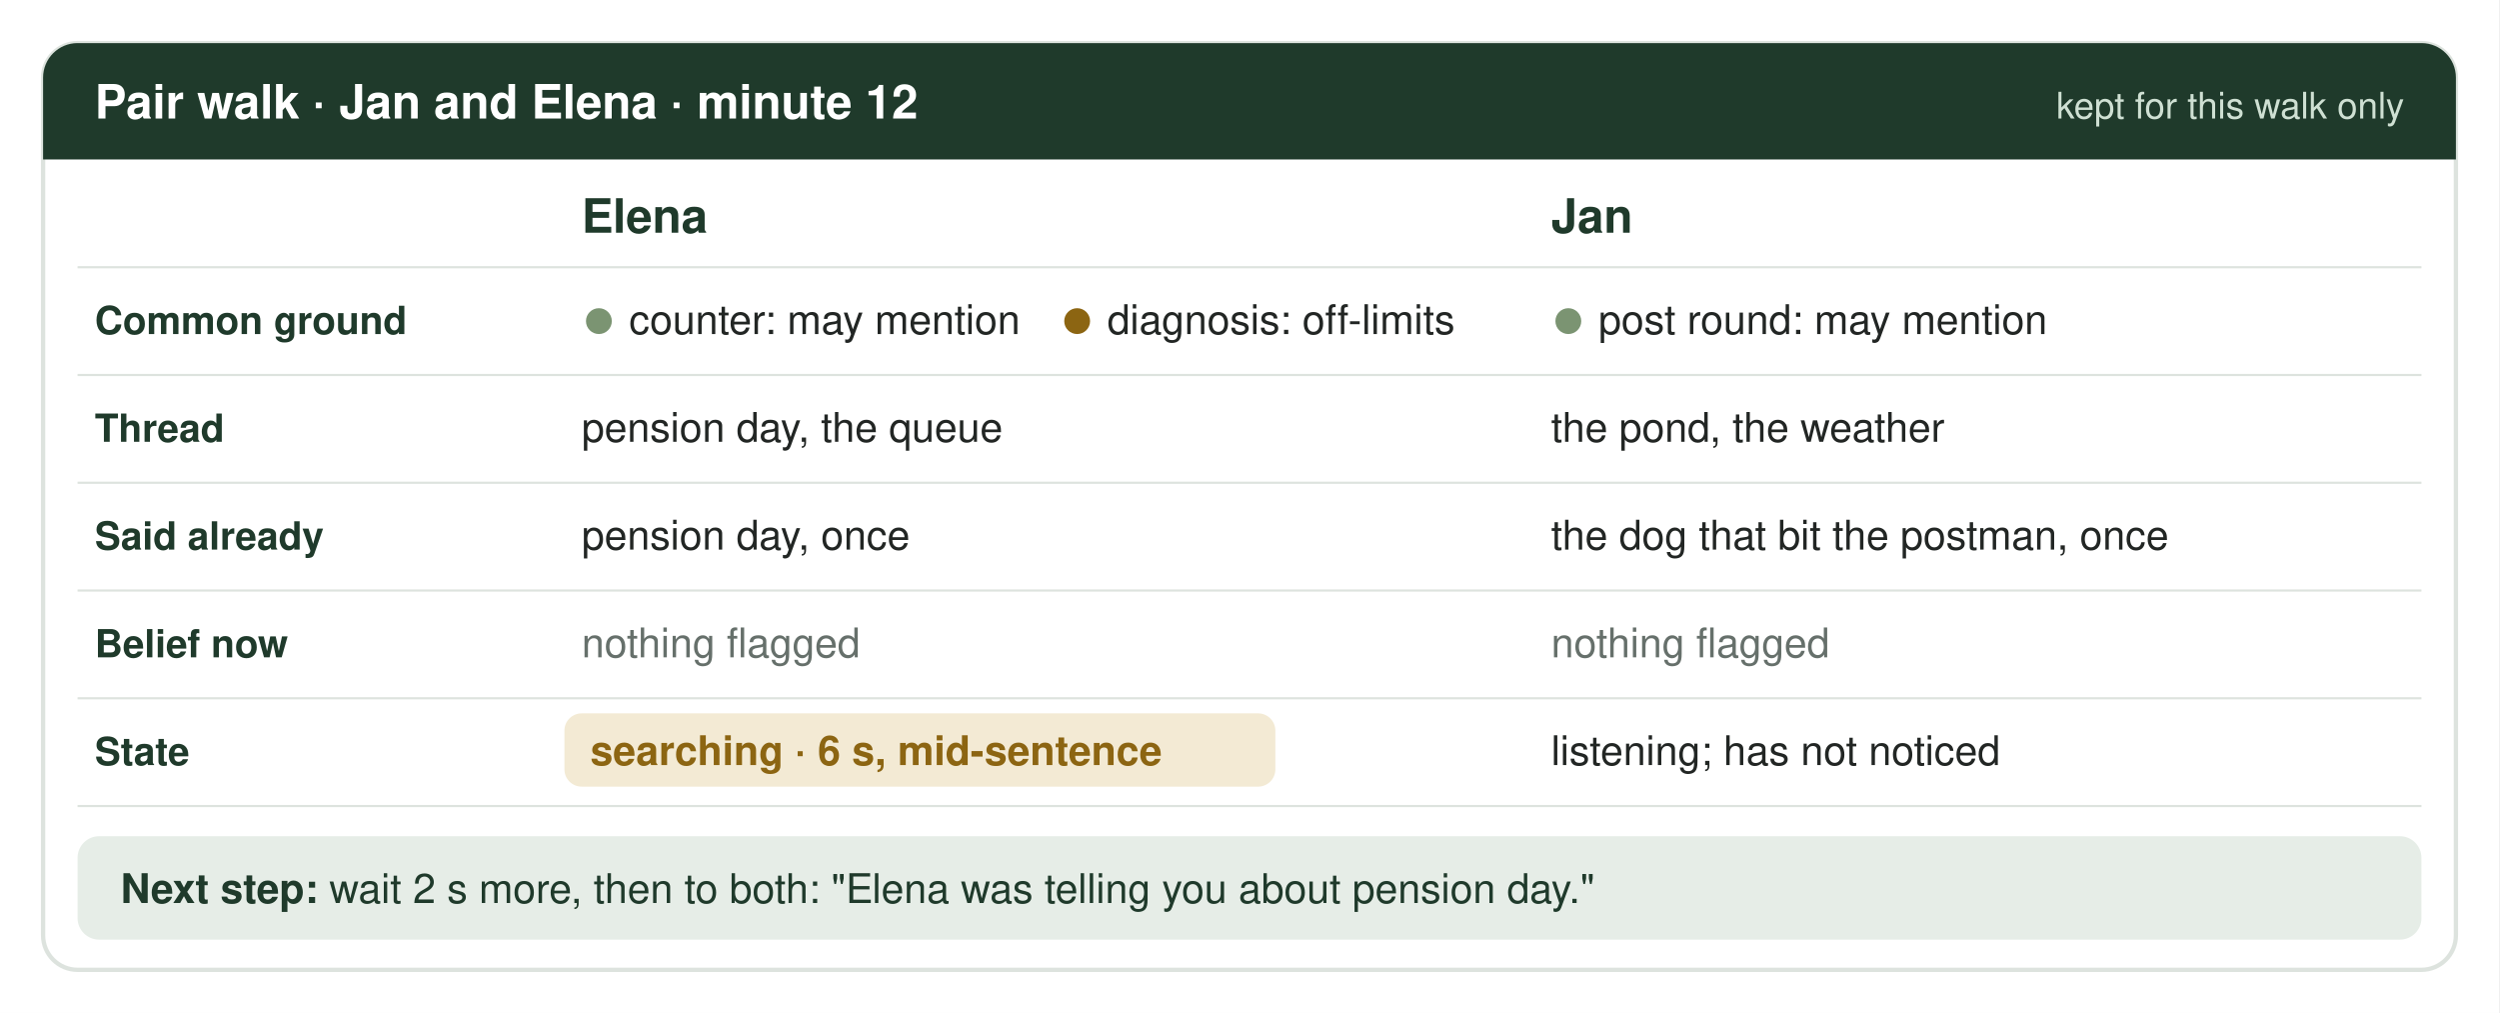
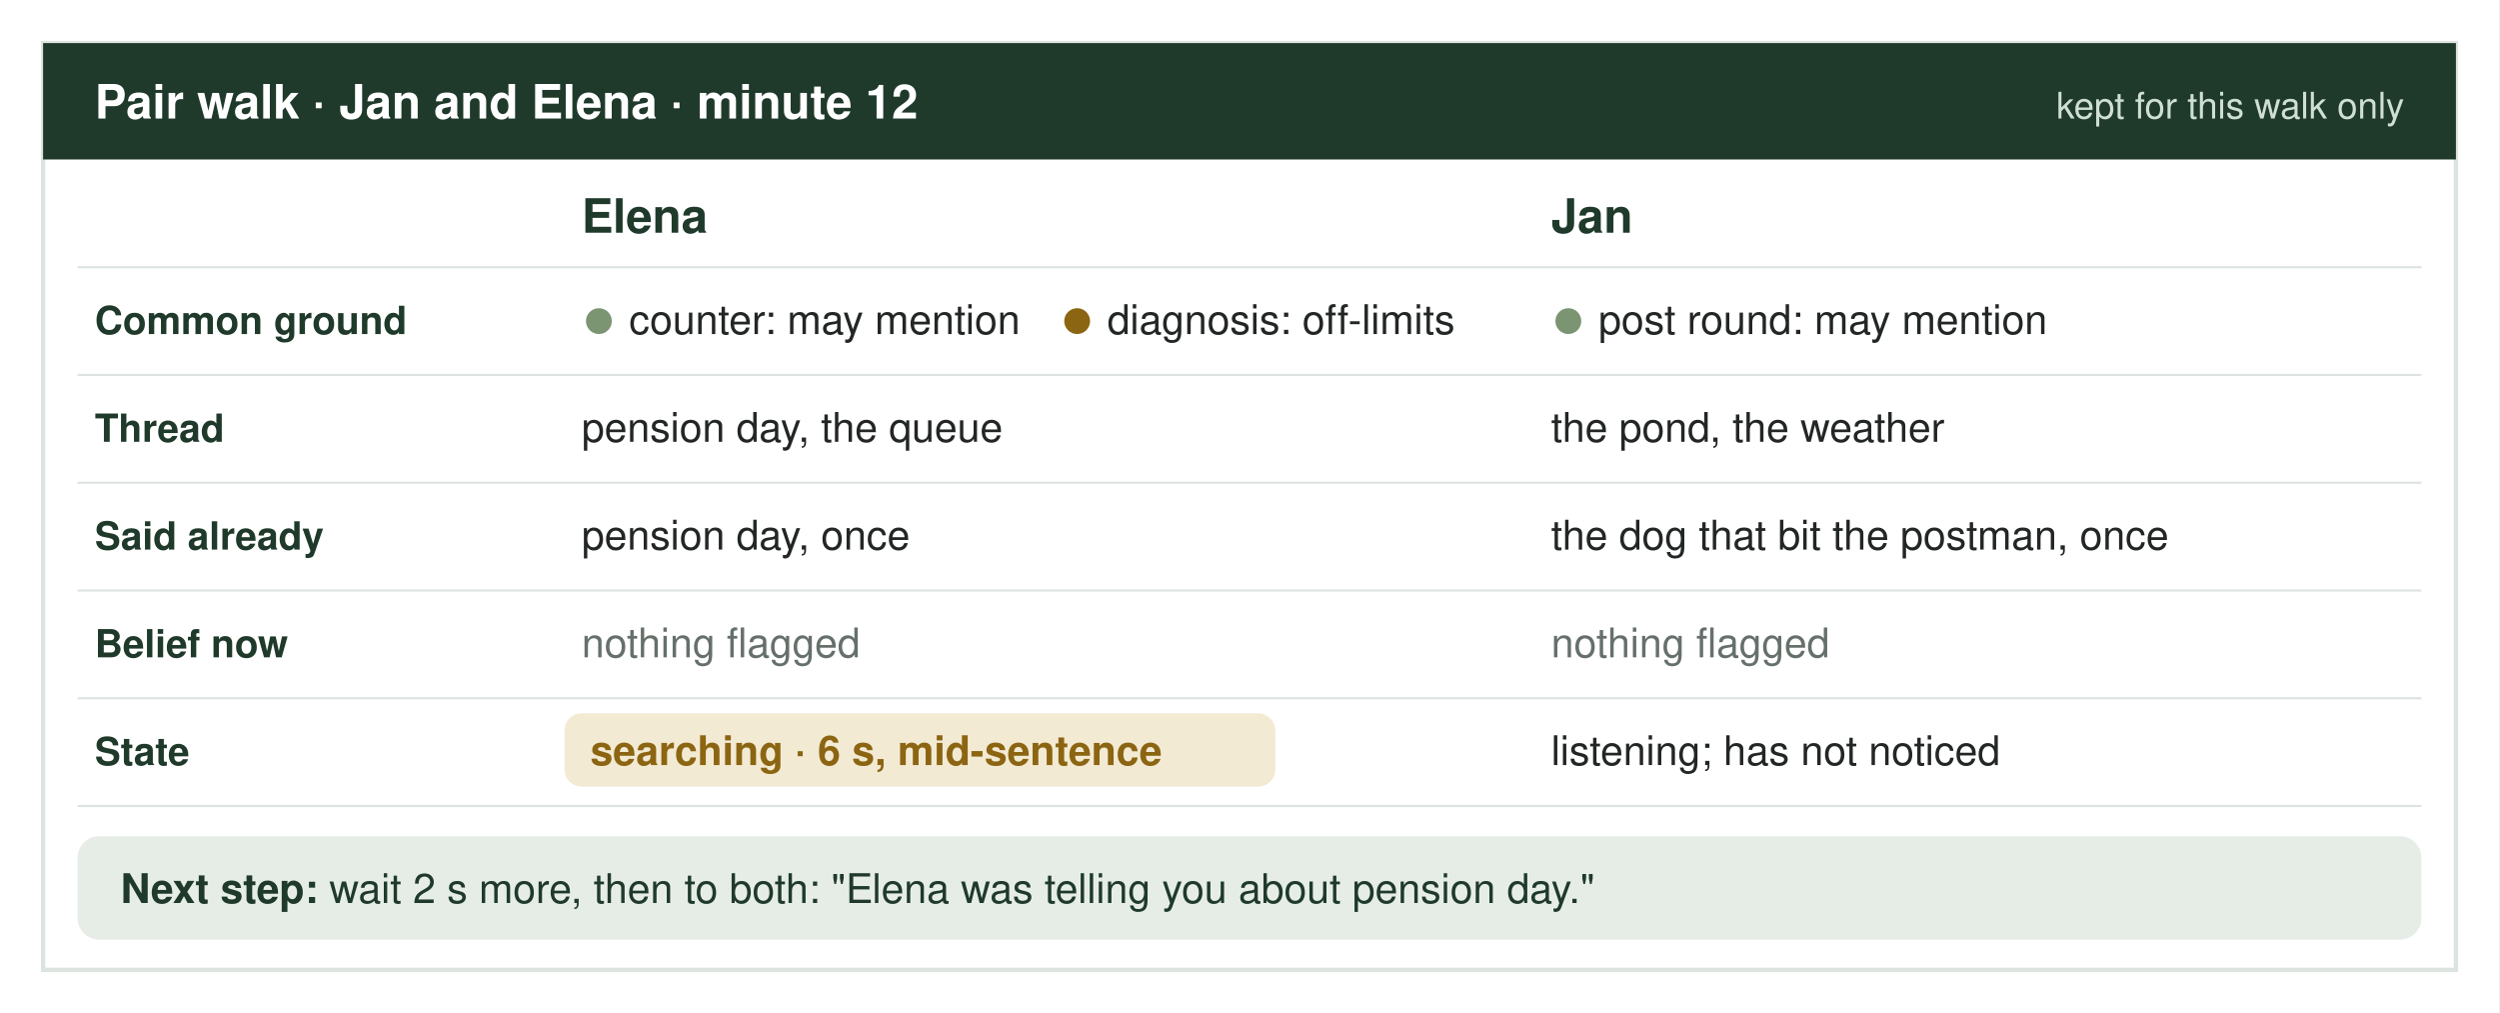
<svg xmlns="http://www.w3.org/2000/svg" viewBox="0 0 1160 470" font-family="Segoe UI, Helvetica, Arial, sans-serif">
  <rect width="1160" height="470" fill="#ffffff" />
-   <rect x="20" y="20" width="1120" height="430" rx="16" fill="#ffffff" stroke="#dde3de" stroke-width="2" />
-   <path d="M20,36 a16,16 0 0 1 16,-16 h1088 a16,16 0 0 1 16,16 v38 h-1120 z" fill="#1f3a2b" />
+   <rect x="20" y="20" width="1120" height="430" fill="#ffffff" stroke="#dde3de" stroke-width="2" />
+   <rect x="20" y="20" width="1120" height="54" fill="#1f3a2b" />
  <text x="44" y="55" font-size="22" font-weight="600" fill="#ffffff">Pair walk · Jan and Elena · minute 12</text>
  <text x="1116" y="55" font-size="17" fill="#cfe0d3" text-anchor="end">kept for this walk only</text>
  <text x="270" y="108" font-size="22" font-weight="600" fill="#1f3a2b">Elena</text>
  <text x="720" y="108" font-size="22" font-weight="600" fill="#1f3a2b">Jan</text>
  <g stroke="#dde3de" stroke-width="1">
    <line x1="36" y1="124" x2="1124" y2="124" />
    <line x1="36" y1="174" x2="1124" y2="174" />
    <line x1="36" y1="224" x2="1124" y2="224" />
    <line x1="36" y1="274" x2="1124" y2="274" />
    <line x1="36" y1="324" x2="1124" y2="324" />
    <line x1="36" y1="374" x2="1124" y2="374" />
  </g>
  <g font-size="18" font-weight="600" fill="#1f3a2b">
    <text x="44" y="155">Common ground</text>
    <text x="44" y="205">Thread</text>
    <text x="44" y="255">Said already</text>
    <text x="44" y="305">Belief now</text>
    <text x="44" y="355">State</text>
  </g>
  <circle cx="278" cy="149" r="6" fill="#7b9472" />
  <text x="292" y="155" font-size="19" fill="#222624">counter: may mention</text>
  <circle cx="500" cy="149" r="6" fill="#8c6512" />
  <text x="514" y="155" font-size="19" fill="#222624">diagnosis: off-limits</text>
  <circle cx="728" cy="149" r="6" fill="#7b9472" />
  <text x="742" y="155" font-size="19" fill="#222624">post round: may mention</text>
  <g font-size="19" fill="#222624">
    <text x="270" y="205">pension day, the queue</text>
    <text x="720" y="205">the pond, the weather</text>
    <text x="270" y="255">pension day, once</text>
    <text x="720" y="255">the dog that bit the postman, once</text>
    <text x="270" y="305" fill="#66706b">nothing flagged</text>
    <text x="720" y="305" fill="#66706b">nothing flagged</text>
  </g>
  <rect x="262" y="331" width="330" height="34" rx="8" fill="#f3ead4" />
  <text x="274" y="355" font-size="19" font-weight="600" fill="#8c6512">searching · 6 s, mid-sentence</text>
  <text x="720" y="355" font-size="19" fill="#222624">listening; has not noticed</text>
  <rect x="36" y="388" width="1088" height="48" rx="10" fill="#e6ede7" />
  <text x="56" y="419" font-size="19" fill="#1f3a2b">
    <tspan font-weight="600">Next step:</tspan> wait 2 s more, then to both: "Elena was telling you about pension day."</text>
</svg>
